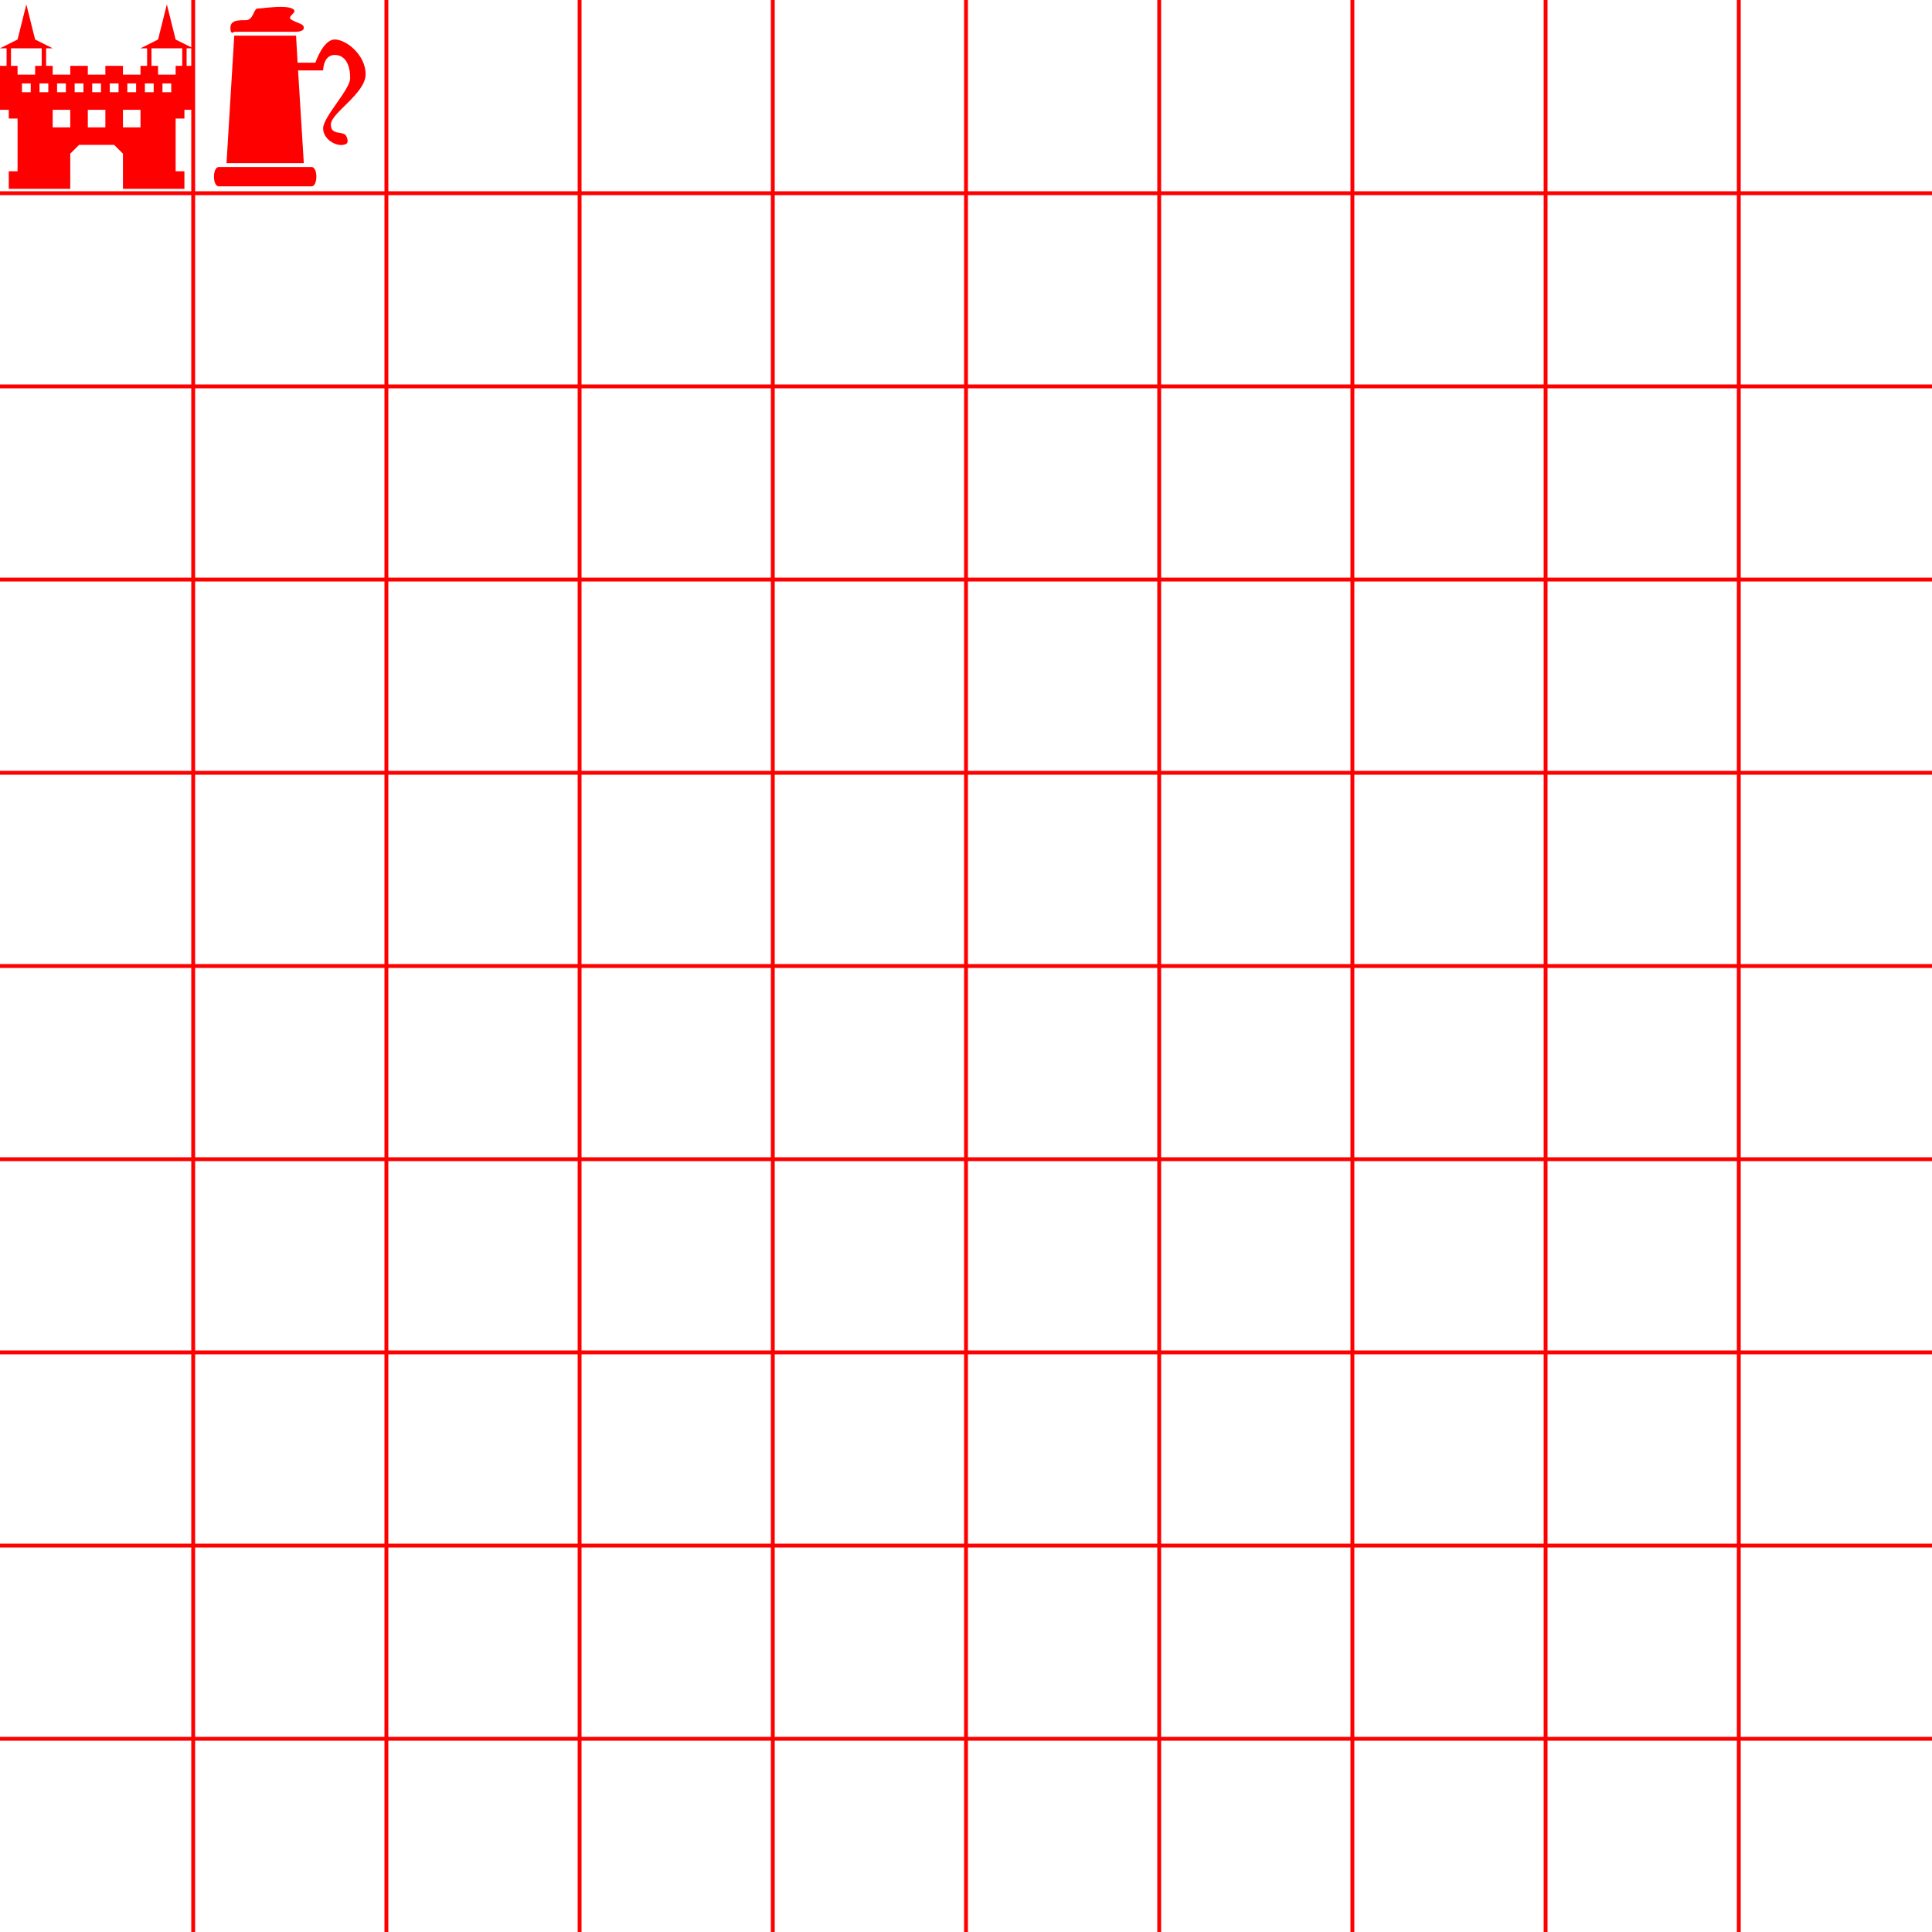
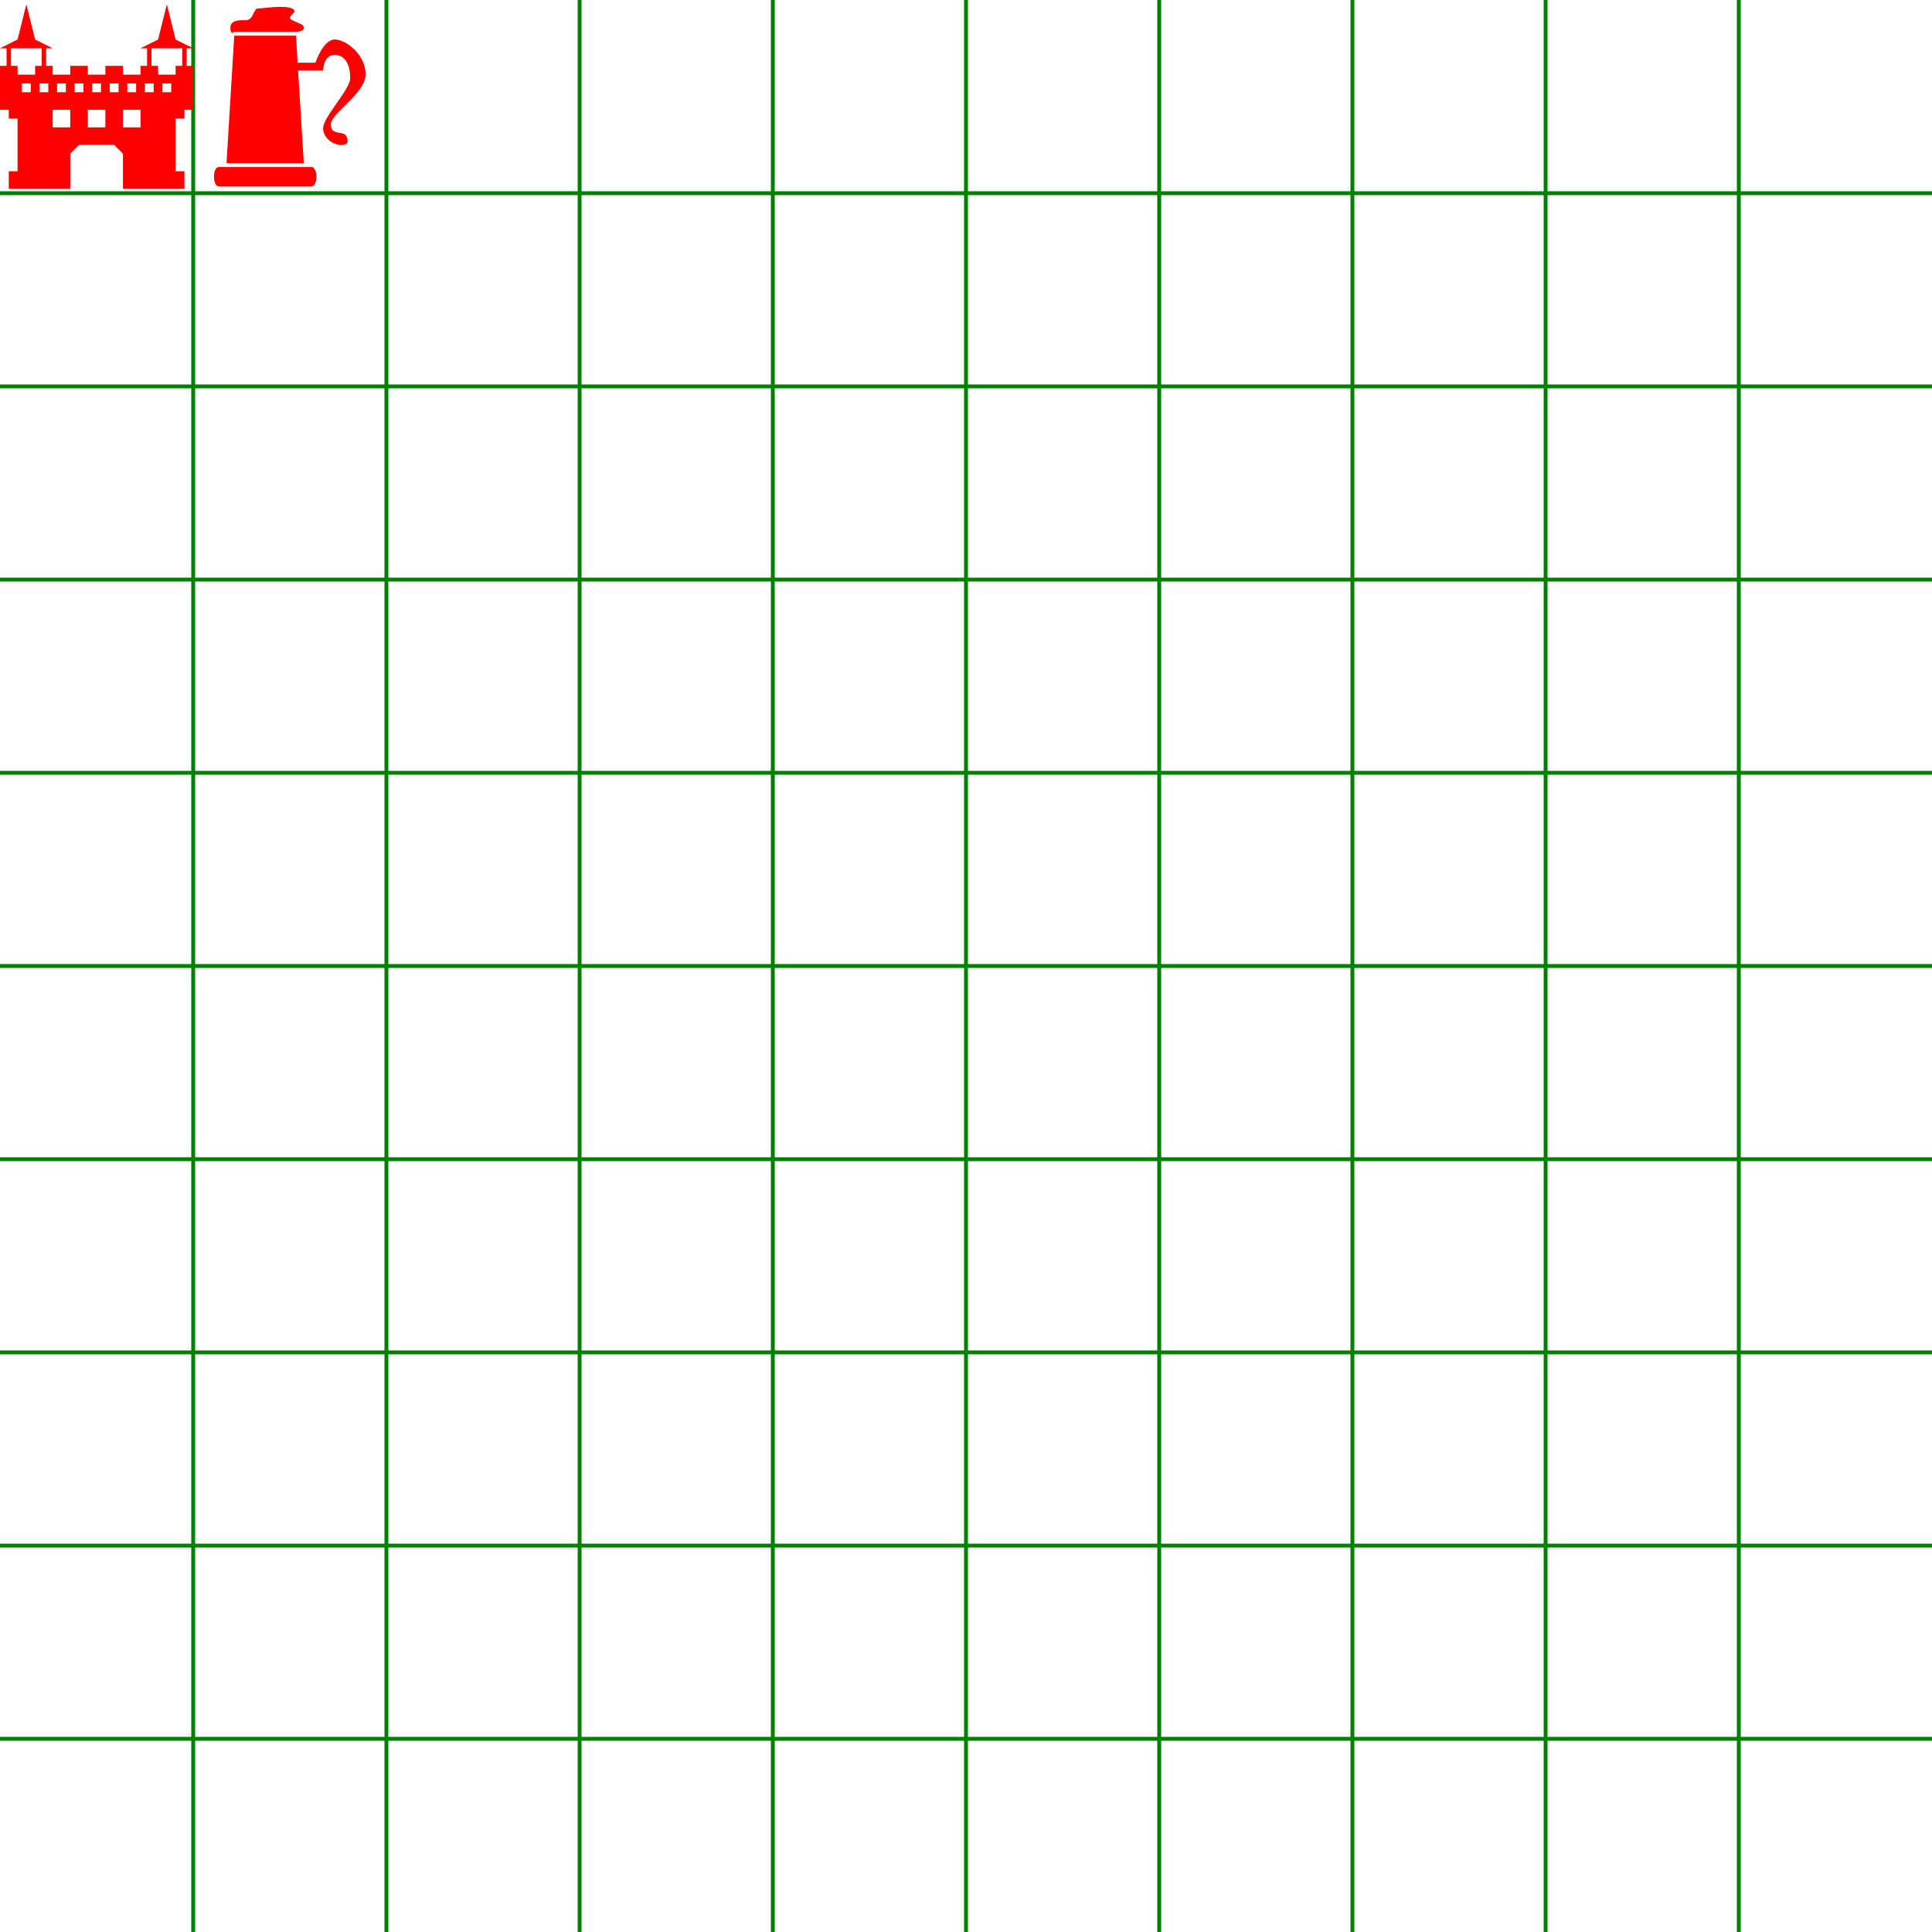
<svg xmlns="http://www.w3.org/2000/svg" viewBox="0 0 500 500">
  <defs>
    <marker id="dot" viewBox="0 0 10 10" refX="5" refY="5" markerWidth="4" markerHeight="4">
      <circle cx="5" cy="5" r="4" fill="green" stroke="yellow" stroke-width="1" />
    </marker>
    <symbol id="city" viewBox="0 0 50 50" width="50" height="50" overflow="visible">
      <g transform="translate(-25,-25)">
        <path d="M 6.818,1.136 4.546,10.228 5.7503093e-4,12.5 H 1.705 v 4.545 H 5.7503093e-4 V 28.408 H 2.273 v 2.274 H 4.546 V 44.317 H 2.273 v 4.546 h 15.909 v -9.091 l 2.273,-2.273 h 9.091 l 2.273,2.273 V 48.863 H 47.727 V 44.317 H 45.454 V 30.682 H 47.727 V 28.408 H 50 V 17.045 H 48.295 V 12.5 H 50 l -4.546,-2.273 -2.273,-9.091 -2.273,9.091 -4.545,2.273 h 1.704 v 4.545 h -1.704 v 2.273 h -4.545 v -2.273 h -4.546 v 2.273 h -4.545 v -2.273 h -4.545 v 2.273 H 13.637 V 17.045 H 11.932 V 12.5 H 13.637 L 9.091,10.228 Z M 2.842,12.5 h 7.954 v 4.545 H 9.091 v 2.273 H 4.546 V 17.045 H 2.842 Z m 36.363,0 h 7.954 v 4.545 h -1.705 v 2.273 H 40.909 V 17.045 H 39.205 Z M 5.683,21.59 h 2.273 v 2.273 H 5.683 Z m 4.545,0 h 2.273 v 2.273 h -2.273 z m 4.545,0 h 2.273 v 2.273 h -2.273 z m 4.546,0 h 2.273 v 2.273 H 19.319 Z m 4.545,0 h 2.273 v 2.273 h -2.273 z m 4.545,0 h 2.273 v 2.273 h -2.273 z m 4.545,0 h 2.273 v 2.273 h -2.273 z m 4.545,0 h 2.274 v 2.273 h -2.274 z m 4.546,0 h 2.273 v 2.273 H 42.046 Z M 13.637,28.408 h 4.545 v 4.546 H 13.637 Z m 9.09,0 h 4.545 v 4.546 h -4.545 z m 9.091,0 h 4.545 v 4.546 h -4.545 z" />
      </g>
    </symbol>
    <symbol id="beer" viewBox="0 0 50 50" width="50" height="50" overflow="visible">
      <g transform="translate(-25,-25)">
        <path d="m 23.516,1.8 c -2.578,-0.141 -6.141,0.422 -6.891,0.422 -1,0 -1,3 -3,3 -2,0 -4,0 -4,2 0,2 1,1 1,1 h 16 c 0,0 2,0 2,-1 0,-1 -1,-1 -3,-2 -2,-1 2,-2 0,-3 -0.5,-0.25 -1.25,-0.375 -2.109,-0.422 z M 10.625,9.222 8.625,42.222 H 28.625 l -1.485,-24 h 6.484 c 0,0 0,-4 3,-4 3,0 4,3 4,6 0,3 -7,10 -7,13 0,3 3.881,5.134 6,4 0.588,-0.315 0.298,-1.404 0,-2 -0.745,-1.491 -4,0 -4,-3 0,-3 9,-8 9,-13 0,-5 -5,-9 -8,-9 -3,0 -5,6 -5,6 h -4.613 L 26.625,9.222 Z M 6.625,43.222 c -1.667,-5e-6 -1.667,5 0,5 10,2.9e-5 14,2.9e-5 24,0 1.667,-5e-6 1.667,-5 0,-5 -10,2.9e-5 -14,2.9e-5 -24,0 z" />
      </g>
    </symbol>
  </defs>
-   <g id="grid">
-     <line x1="50" y1="0" x2="50" y2="500" stroke="red" stroke-width="1" />
-     <line x1="100" y1="0" x2="100" y2="500" stroke="red" stroke-width="1" />
-     <line x1="150" y1="0" x2="150" y2="500" stroke="red" stroke-width="1" />
-     <line x1="200" y1="0" x2="200" y2="500" stroke="red" stroke-width="1" />
-     <line x1="250" y1="0" x2="250" y2="500" stroke="red" stroke-width="1" />
-     <line x1="300" y1="0" x2="300" y2="500" stroke="red" stroke-width="1" />
-     <line x1="350" y1="0" x2="350" y2="500" stroke="red" stroke-width="1" />
-     <line x1="400" y1="0" x2="400" y2="500" stroke="red" stroke-width="1" />
-     <line x1="450" y1="0" x2="450" y2="500" stroke="red" stroke-width="1" />
-     <line y1="50" x1="0" y2="50" x2="500" stroke="red" stroke-width="1" />
-     <line y1="100" x1="0" y2="100" x2="500" stroke="red" stroke-width="1" />
-     <line y1="150" x1="0" y2="150" x2="500" stroke="red" stroke-width="1" />
-     <line y1="200" x1="0" y2="200" x2="500" stroke="red" stroke-width="1" />
-     <line y1="250" x1="0" y2="250" x2="500" stroke="red" stroke-width="1" />
-     <line y1="300" x1="0" y2="300" x2="500" stroke="red" stroke-width="1" />
-     <line y1="350" x1="0" y2="350" x2="500" stroke="red" stroke-width="1" />
-     <line y1="400" x1="0" y2="400" x2="500" stroke="red" stroke-width="1" />
-     <line y1="450" x1="0" y2="450" x2="500" stroke="red" stroke-width="1" />
-   </g>
+   <path id="vertical-grid" d="M50,0v500 M100,0v500 M150,0v500 M200,0v500 M250,0v500 M300,0v500 M350,0v500 M400,0v500 M450,0v500" stroke="green" stroke-width="1" />
+   <path id="horizont-grid" d="M0,50h500 M0,100h500 M0,150h500 M0,200h500 M0,250h500 M0,300h500 M0,350h500 M0,400h500 M0,450h500" stroke="green" stroke-width="1" />
  <use href="#beer" x="75" y="25" fill="red" width="50" height="50" />
  <use href="#city" x="25" y="25" fill="red" width="50" height="50" />
</svg>
